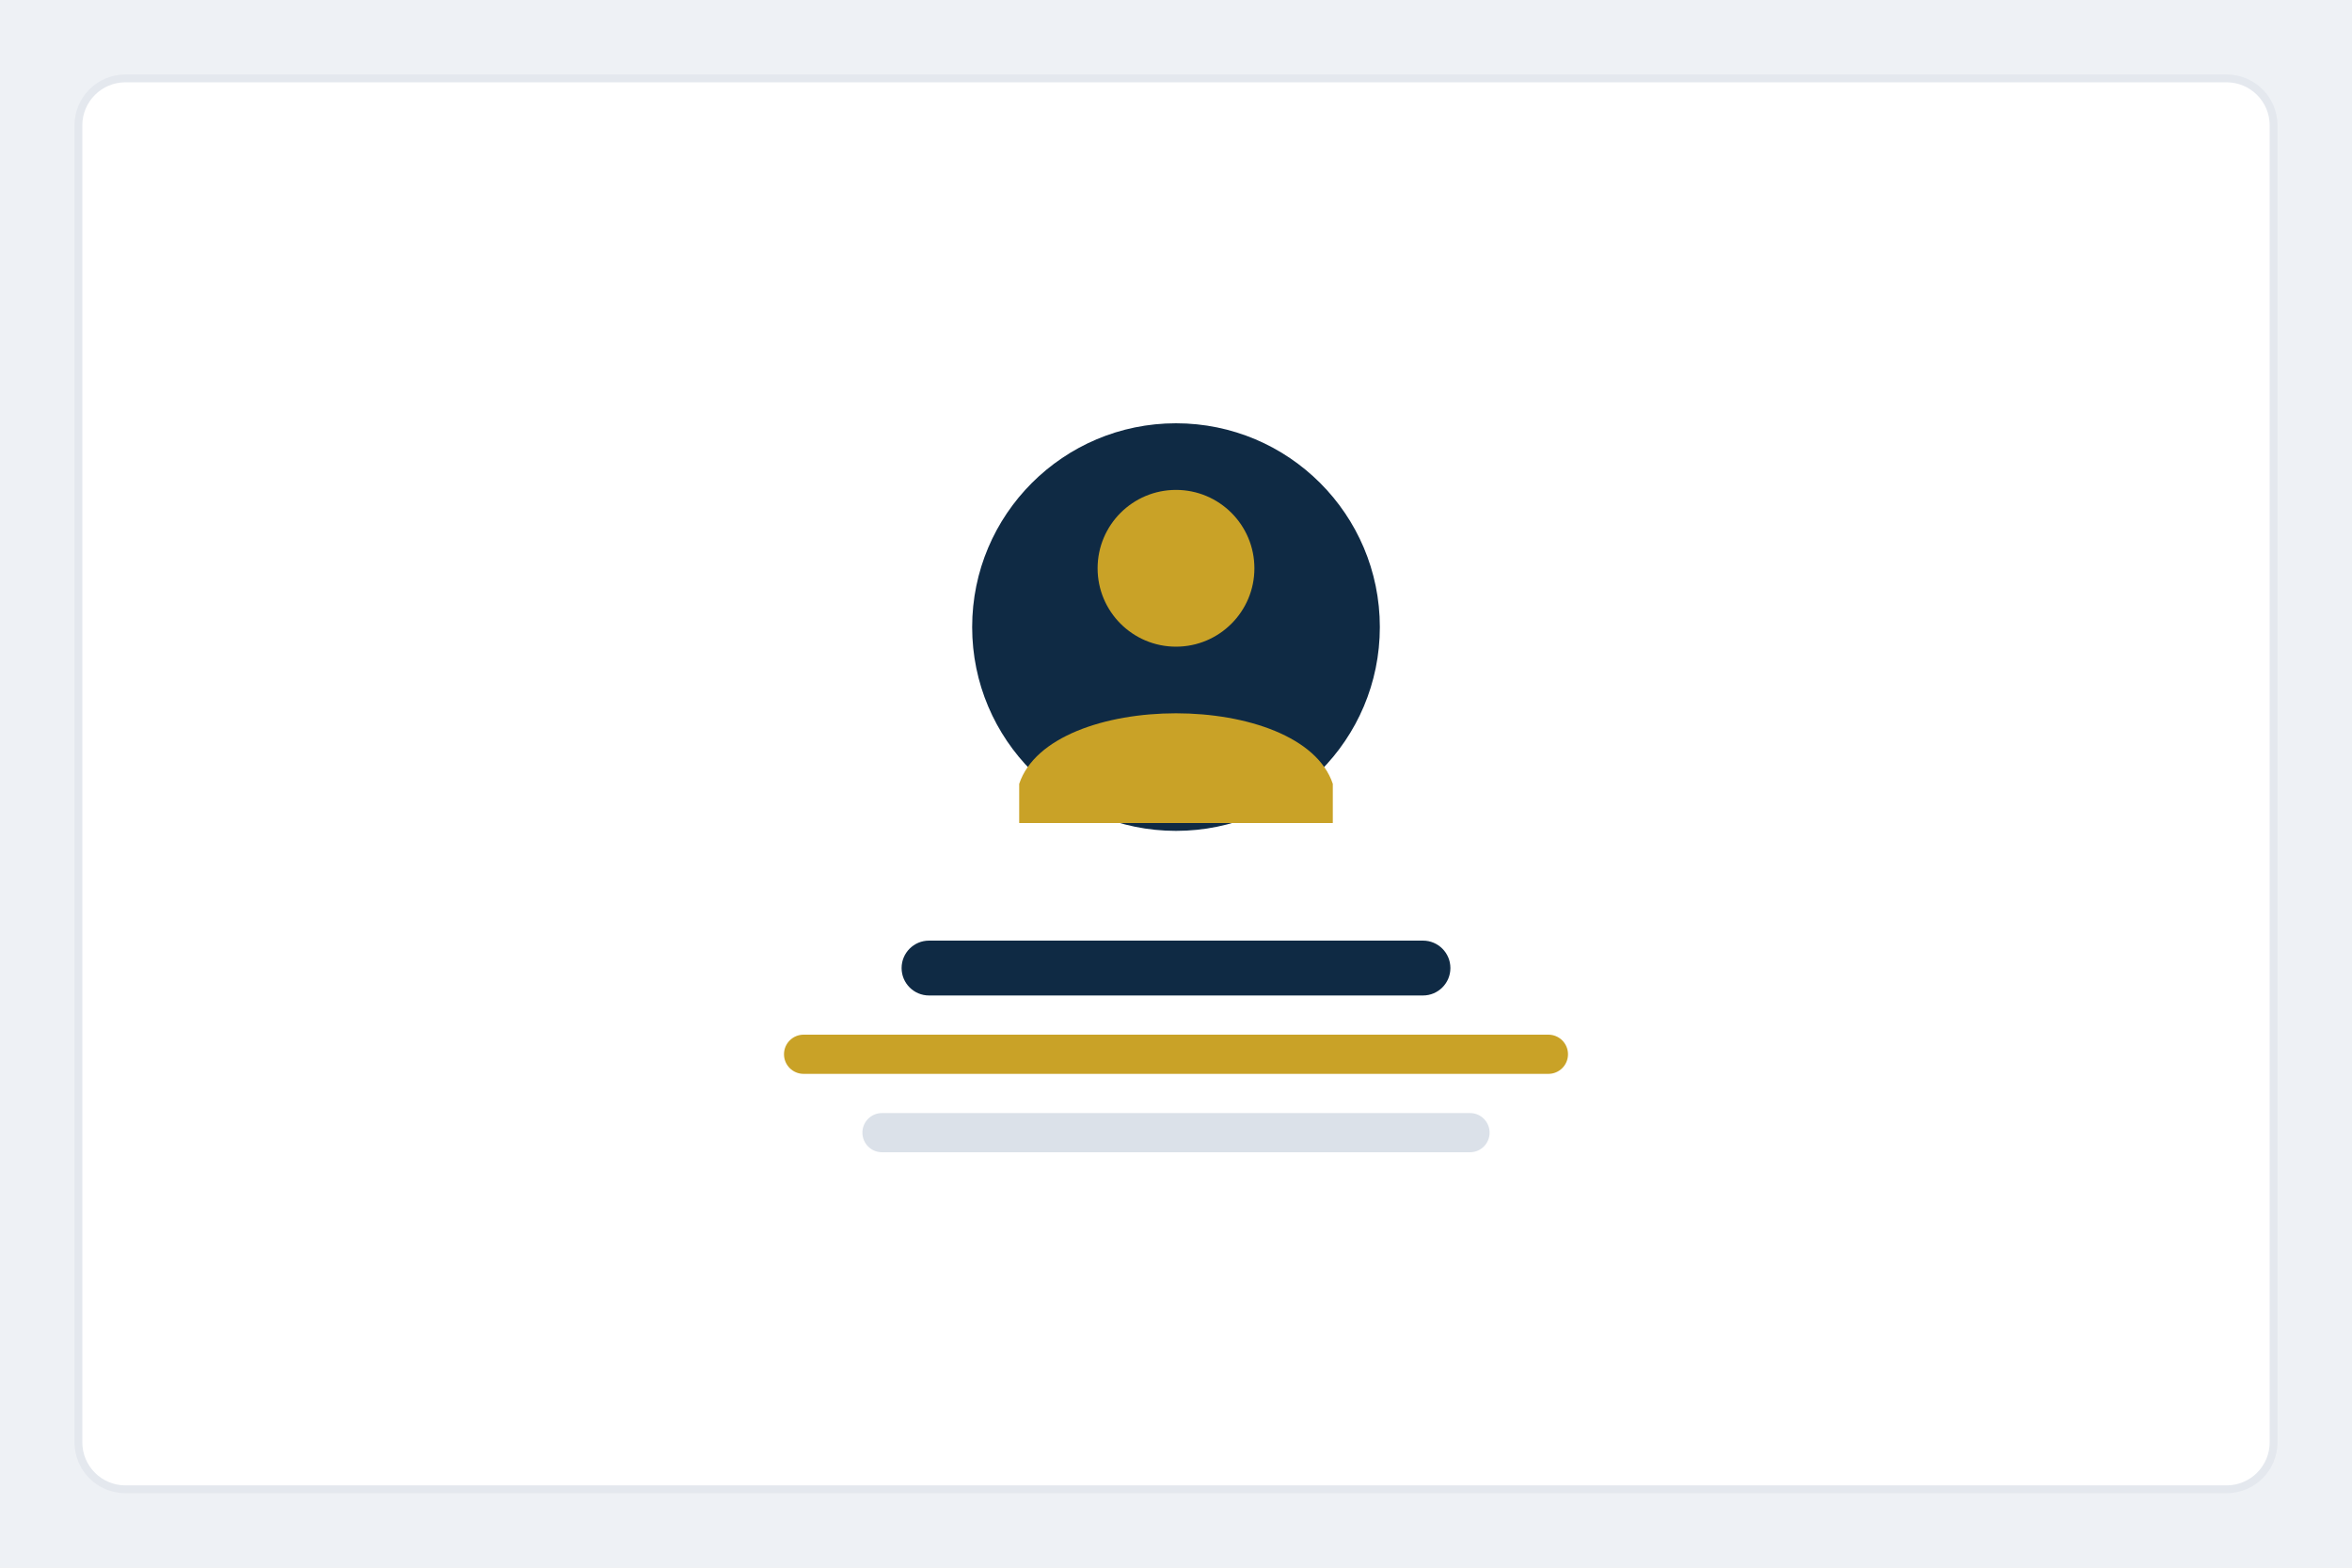
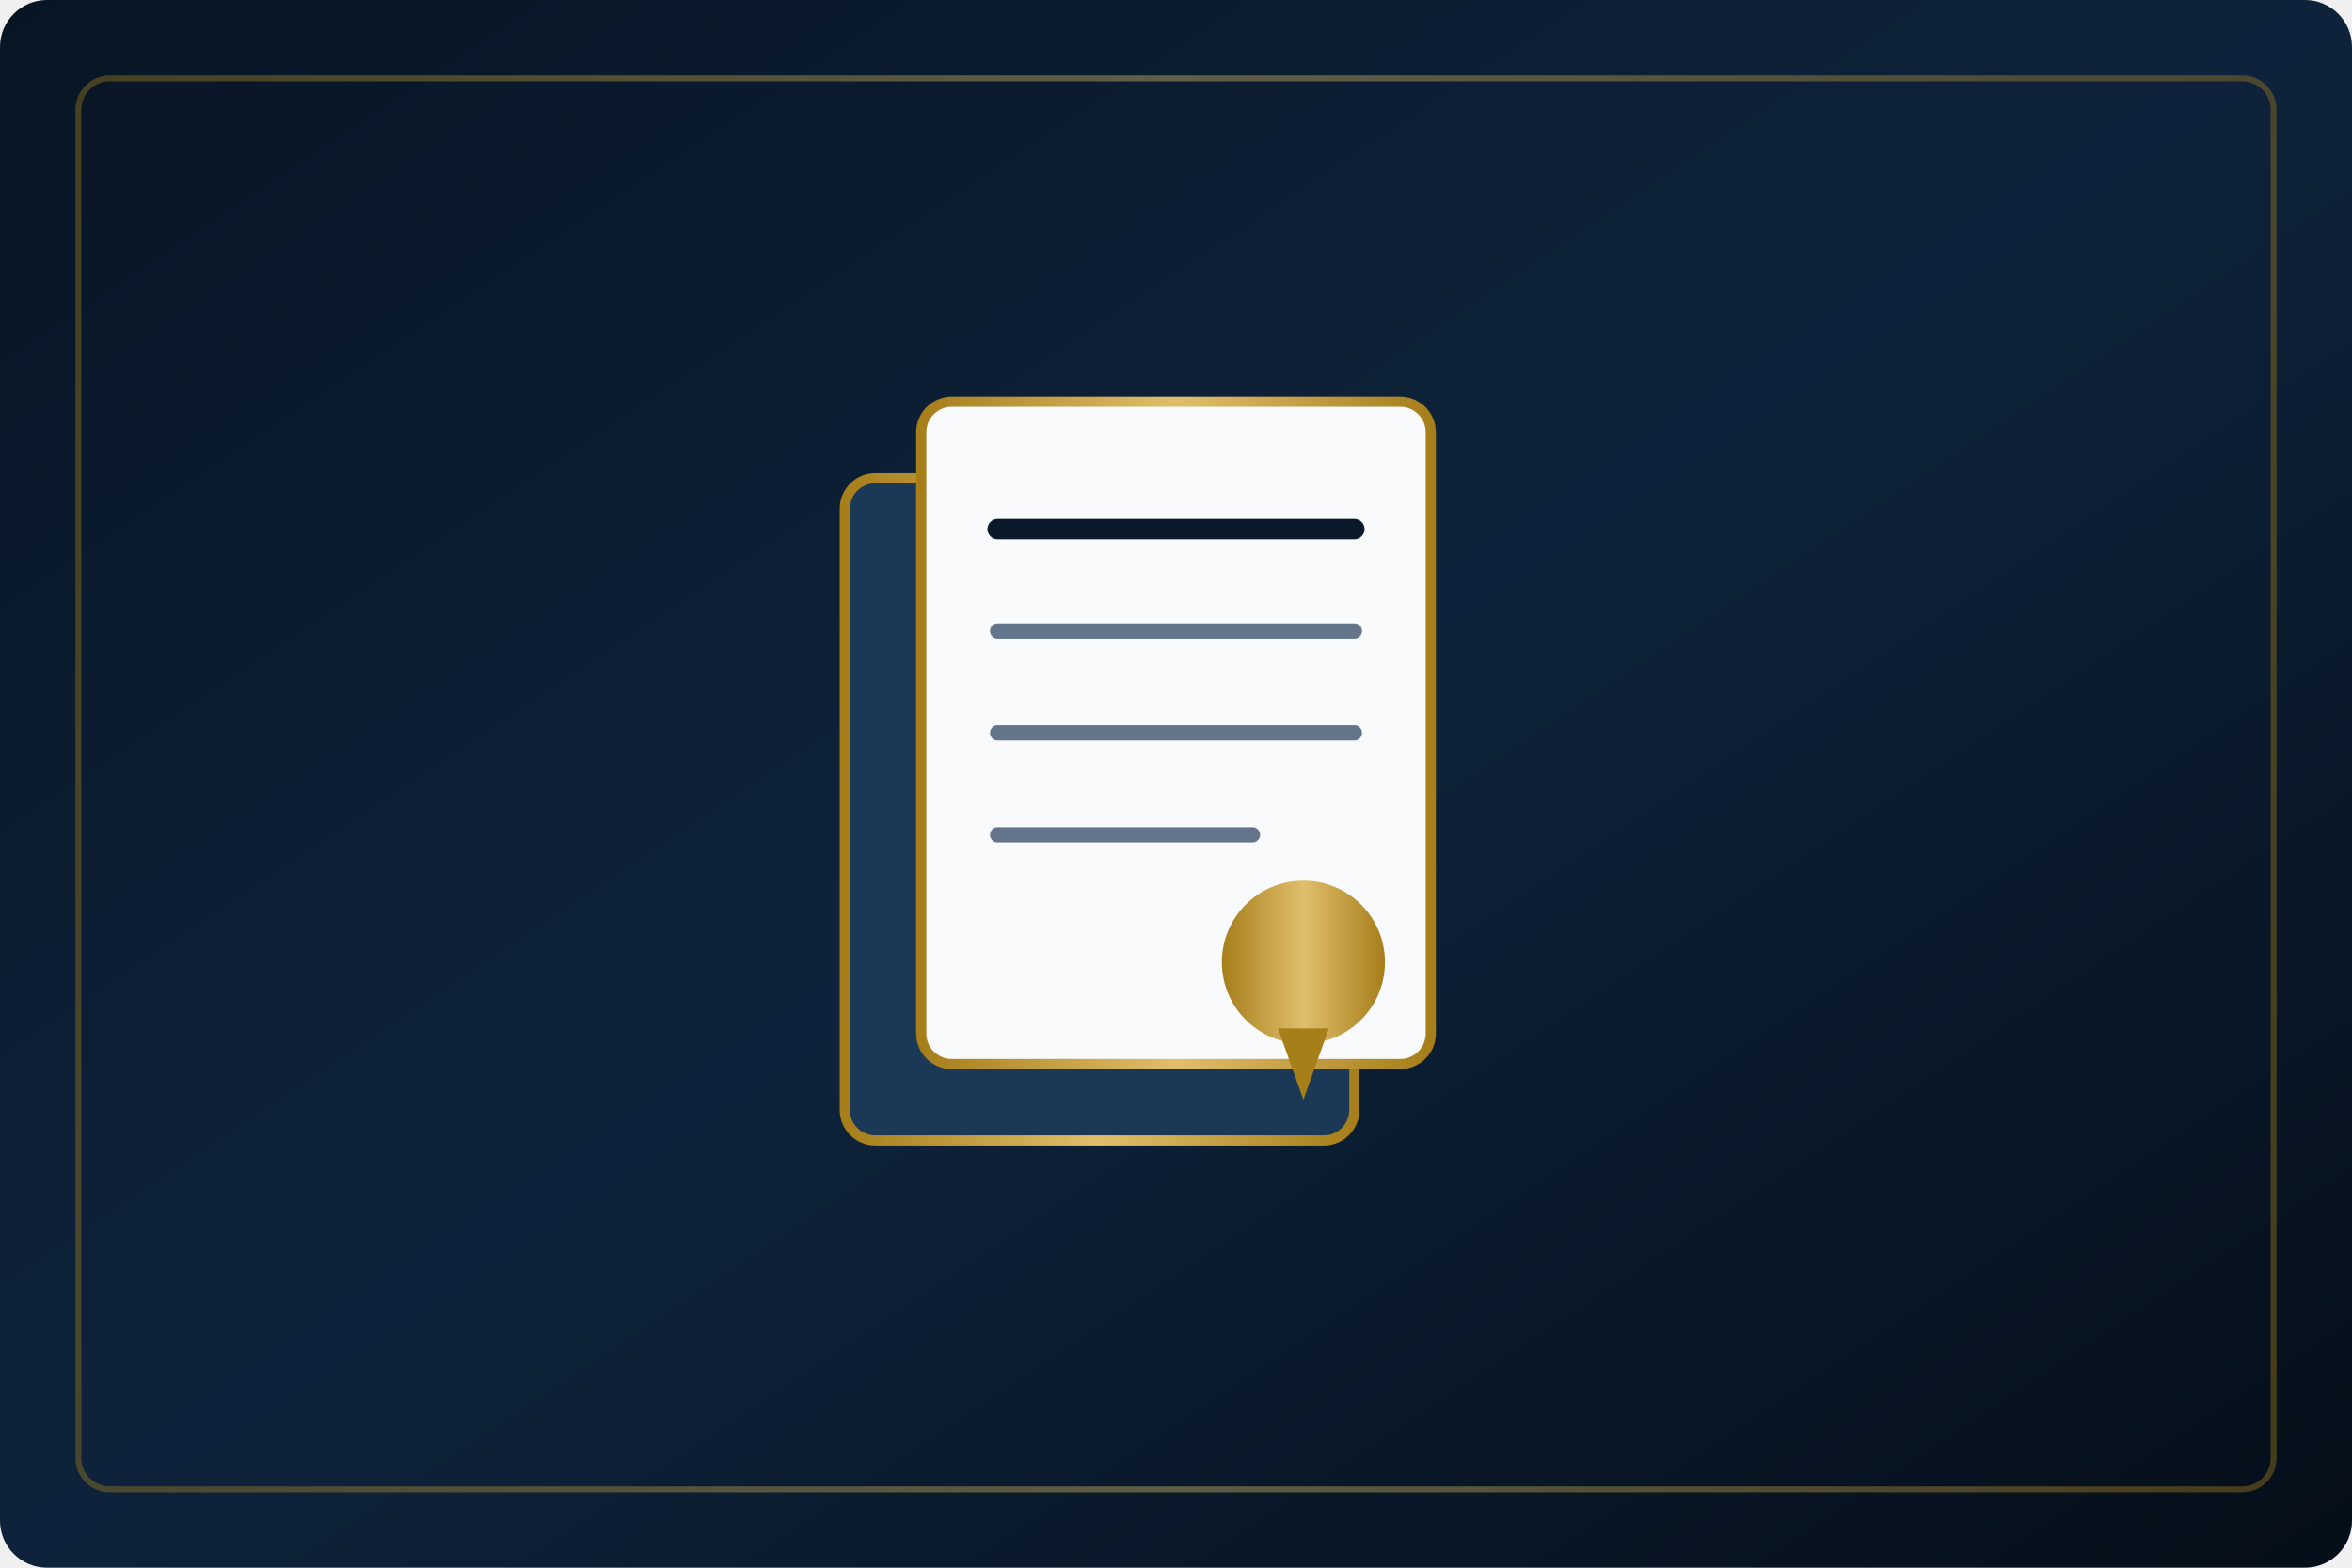
- <svg xmlns="http://www.w3.org/2000/svg" width="600" height="400" viewBox="0 0 600 400">
-   <rect width="600" height="400" fill="#eef1f5" />
-   <rect x="20" y="20" width="560" height="360" rx="12" fill="#ffffff" stroke="#e4e8ee" stroke-width="2" />
-   <circle cx="300" cy="160" r="52" fill="#0f2a44" />
-   <circle cx="300" cy="145" r="20" fill="#c9a227" />
-   <path d="M260 200c8-24 72-24 80 0v10H260z" fill="#c9a227" />
-   <rect x="230" y="240" width="140" height="14" rx="7" fill="#0f2a44" />
-   <rect x="200" y="264" width="200" height="10" rx="5" fill="#c9a227" />
-   <rect x="220" y="284" width="160" height="10" rx="5" fill="#dbe1e9" />
+ <svg xmlns="http://www.w3.org/2000/svg" viewBox="0 0 600 400" width="600" height="400">
+   <defs>
+     <linearGradient id="gNonLit" x1="0%" y1="0%" x2="100%" y2="100%">
+       <stop offset="0%" stop-color="#081524" />
+       <stop offset="50%" stop-color="#0e233b" />
+       <stop offset="100%" stop-color="#050e18" />
+     </linearGradient>
+     <linearGradient id="goldG" x1="0%" y1="0%" x2="100%" y2="0%">
+       <stop offset="0%" stop-color="#a67e1a" />
+       <stop offset="50%" stop-color="#e0be6c" />
+       <stop offset="100%" stop-color="#a67e1a" />
+     </linearGradient>
+   </defs>
+   <rect width="600" height="400" rx="12" fill="url(#gNonLit)" />
+   <rect x="20" y="20" width="560" height="360" rx="8" fill="none" stroke="url(#goldG)" stroke-width="1.5" opacity="0.4" />
+   <g transform="translate(300, 200) scale(1.3)">
+     <rect x="-65" y="-60" width="100" height="130" rx="6" fill="#1b3956" stroke="url(#goldG)" stroke-width="2" />
+     <rect x="-50" y="-75" width="100" height="130" rx="6" fill="#f8fafc" stroke="url(#goldG)" stroke-width="2" />
+     <line x1="-35" y1="-50" x2="35" y2="-50" stroke="#0a1a2b" stroke-width="4" stroke-linecap="round" />
+     <line x1="-35" y1="-30" x2="35" y2="-30" stroke="#64748b" stroke-width="3" stroke-linecap="round" />
+     <line x1="-35" y1="-10" x2="35" y2="-10" stroke="#64748b" stroke-width="3" stroke-linecap="round" />
+     <line x1="-35" y1="10" x2="15" y2="10" stroke="#64748b" stroke-width="3" stroke-linecap="round" />
+     <circle cx="25" cy="35" r="16" fill="url(#goldG)" />
+     <polygon points="20,48 25,62 30,48" fill="#a67e1a" />
+   </g>
</svg>
